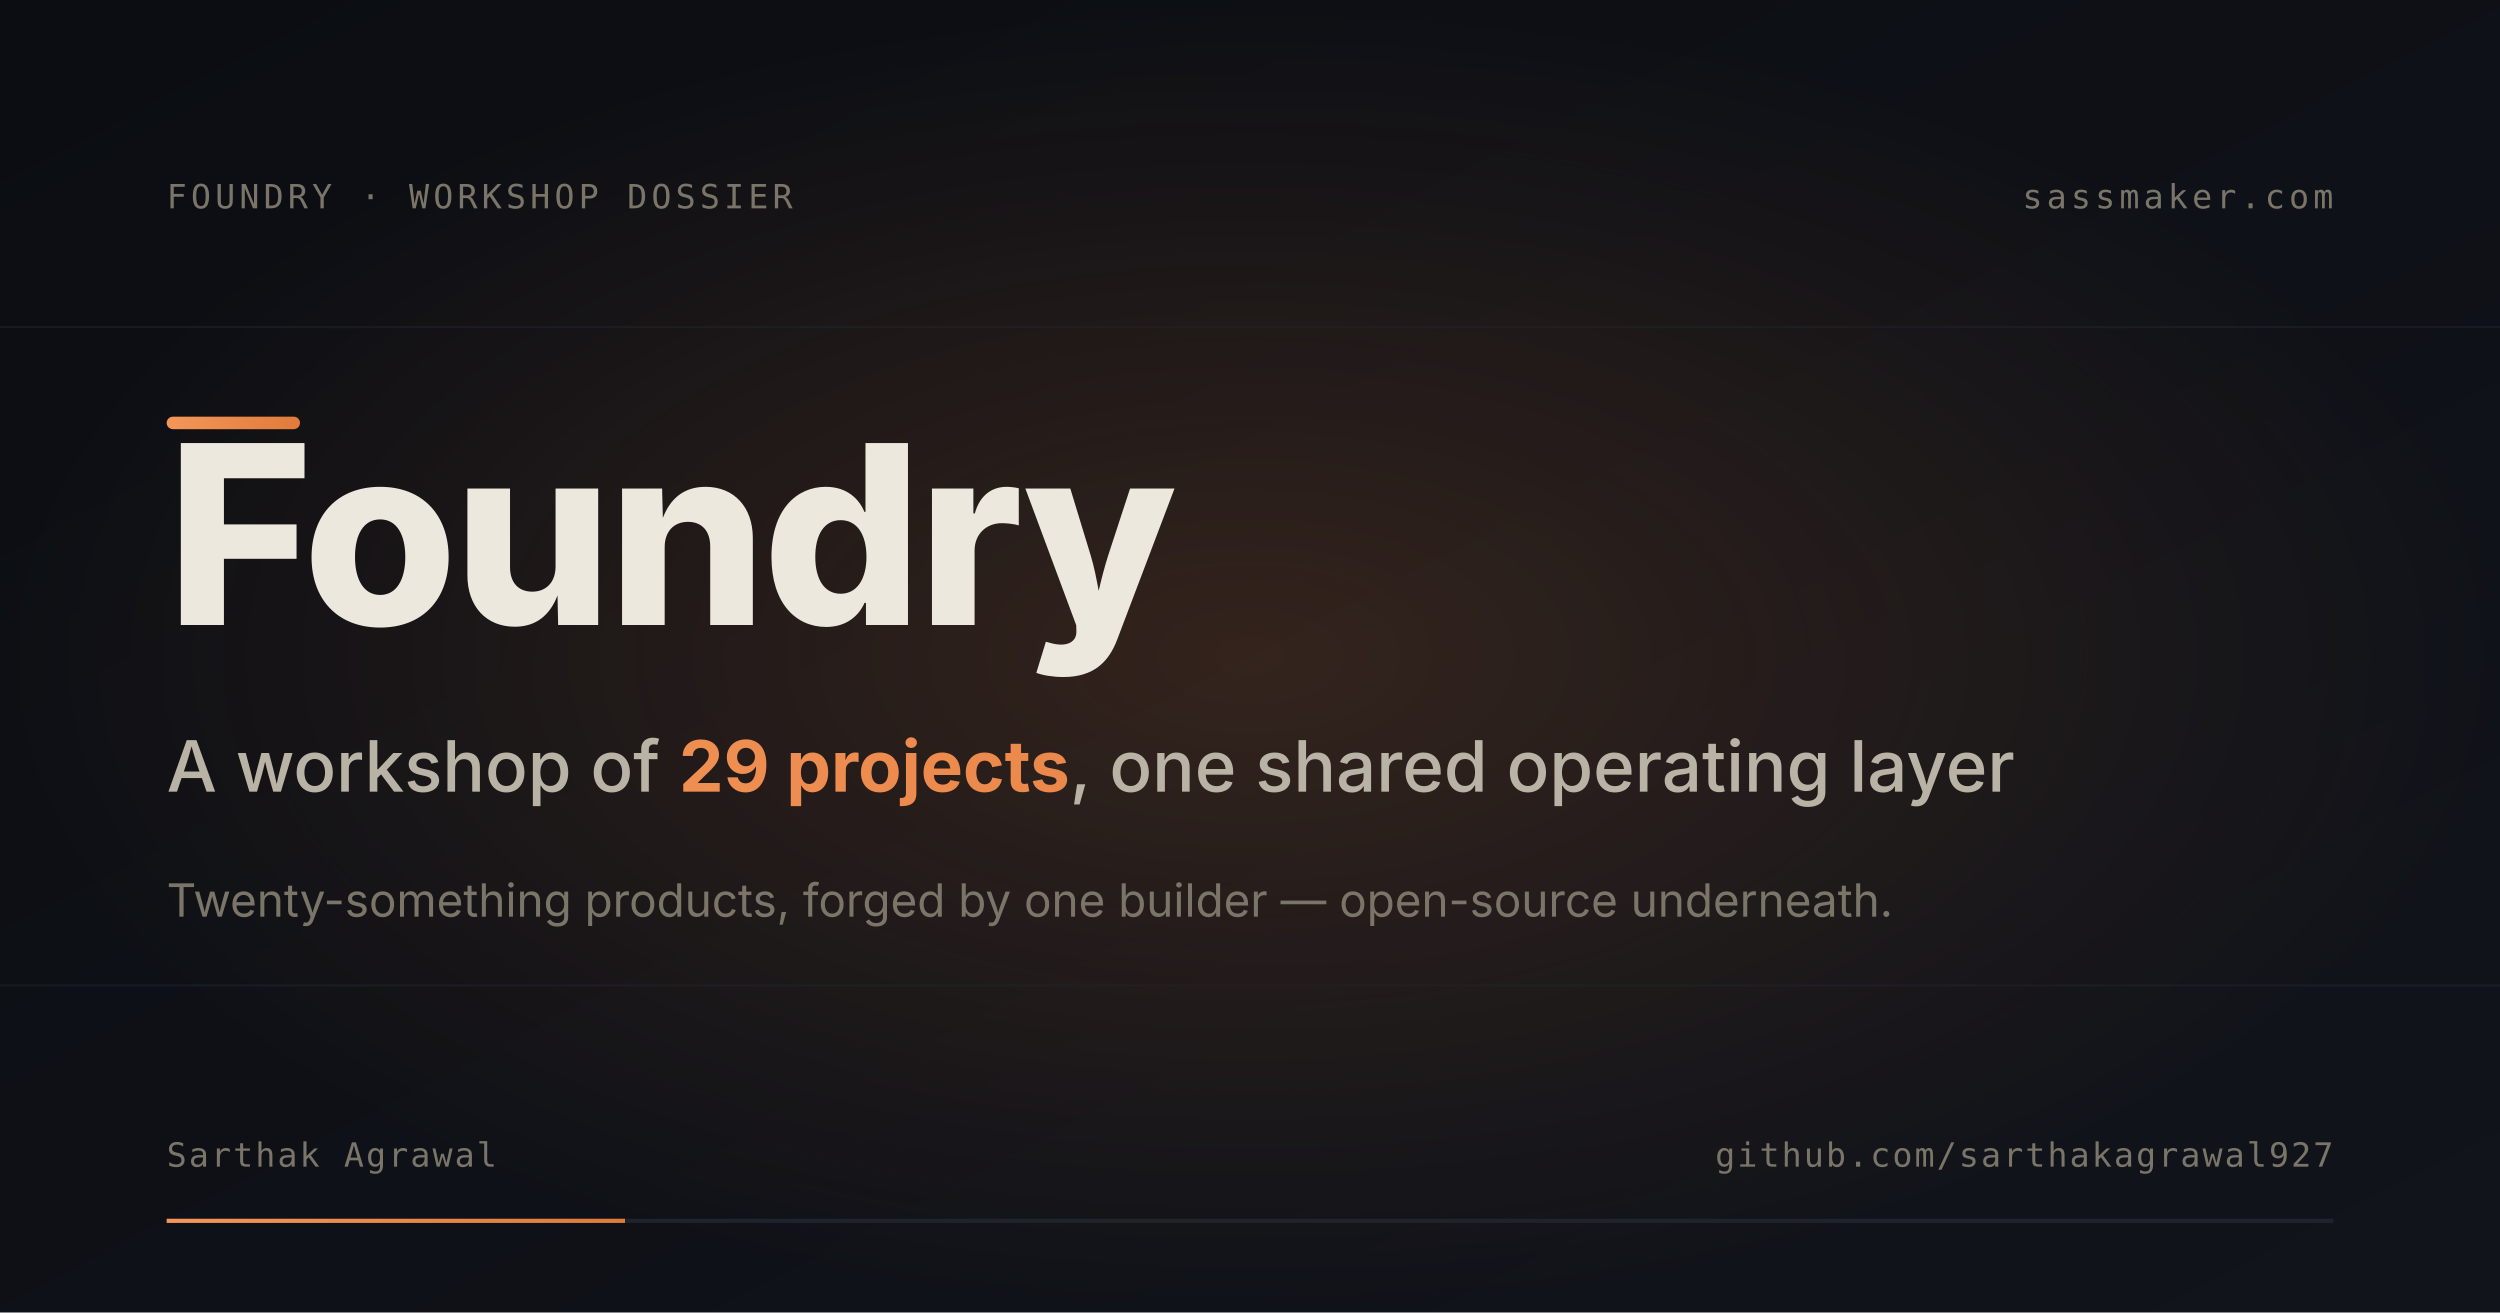
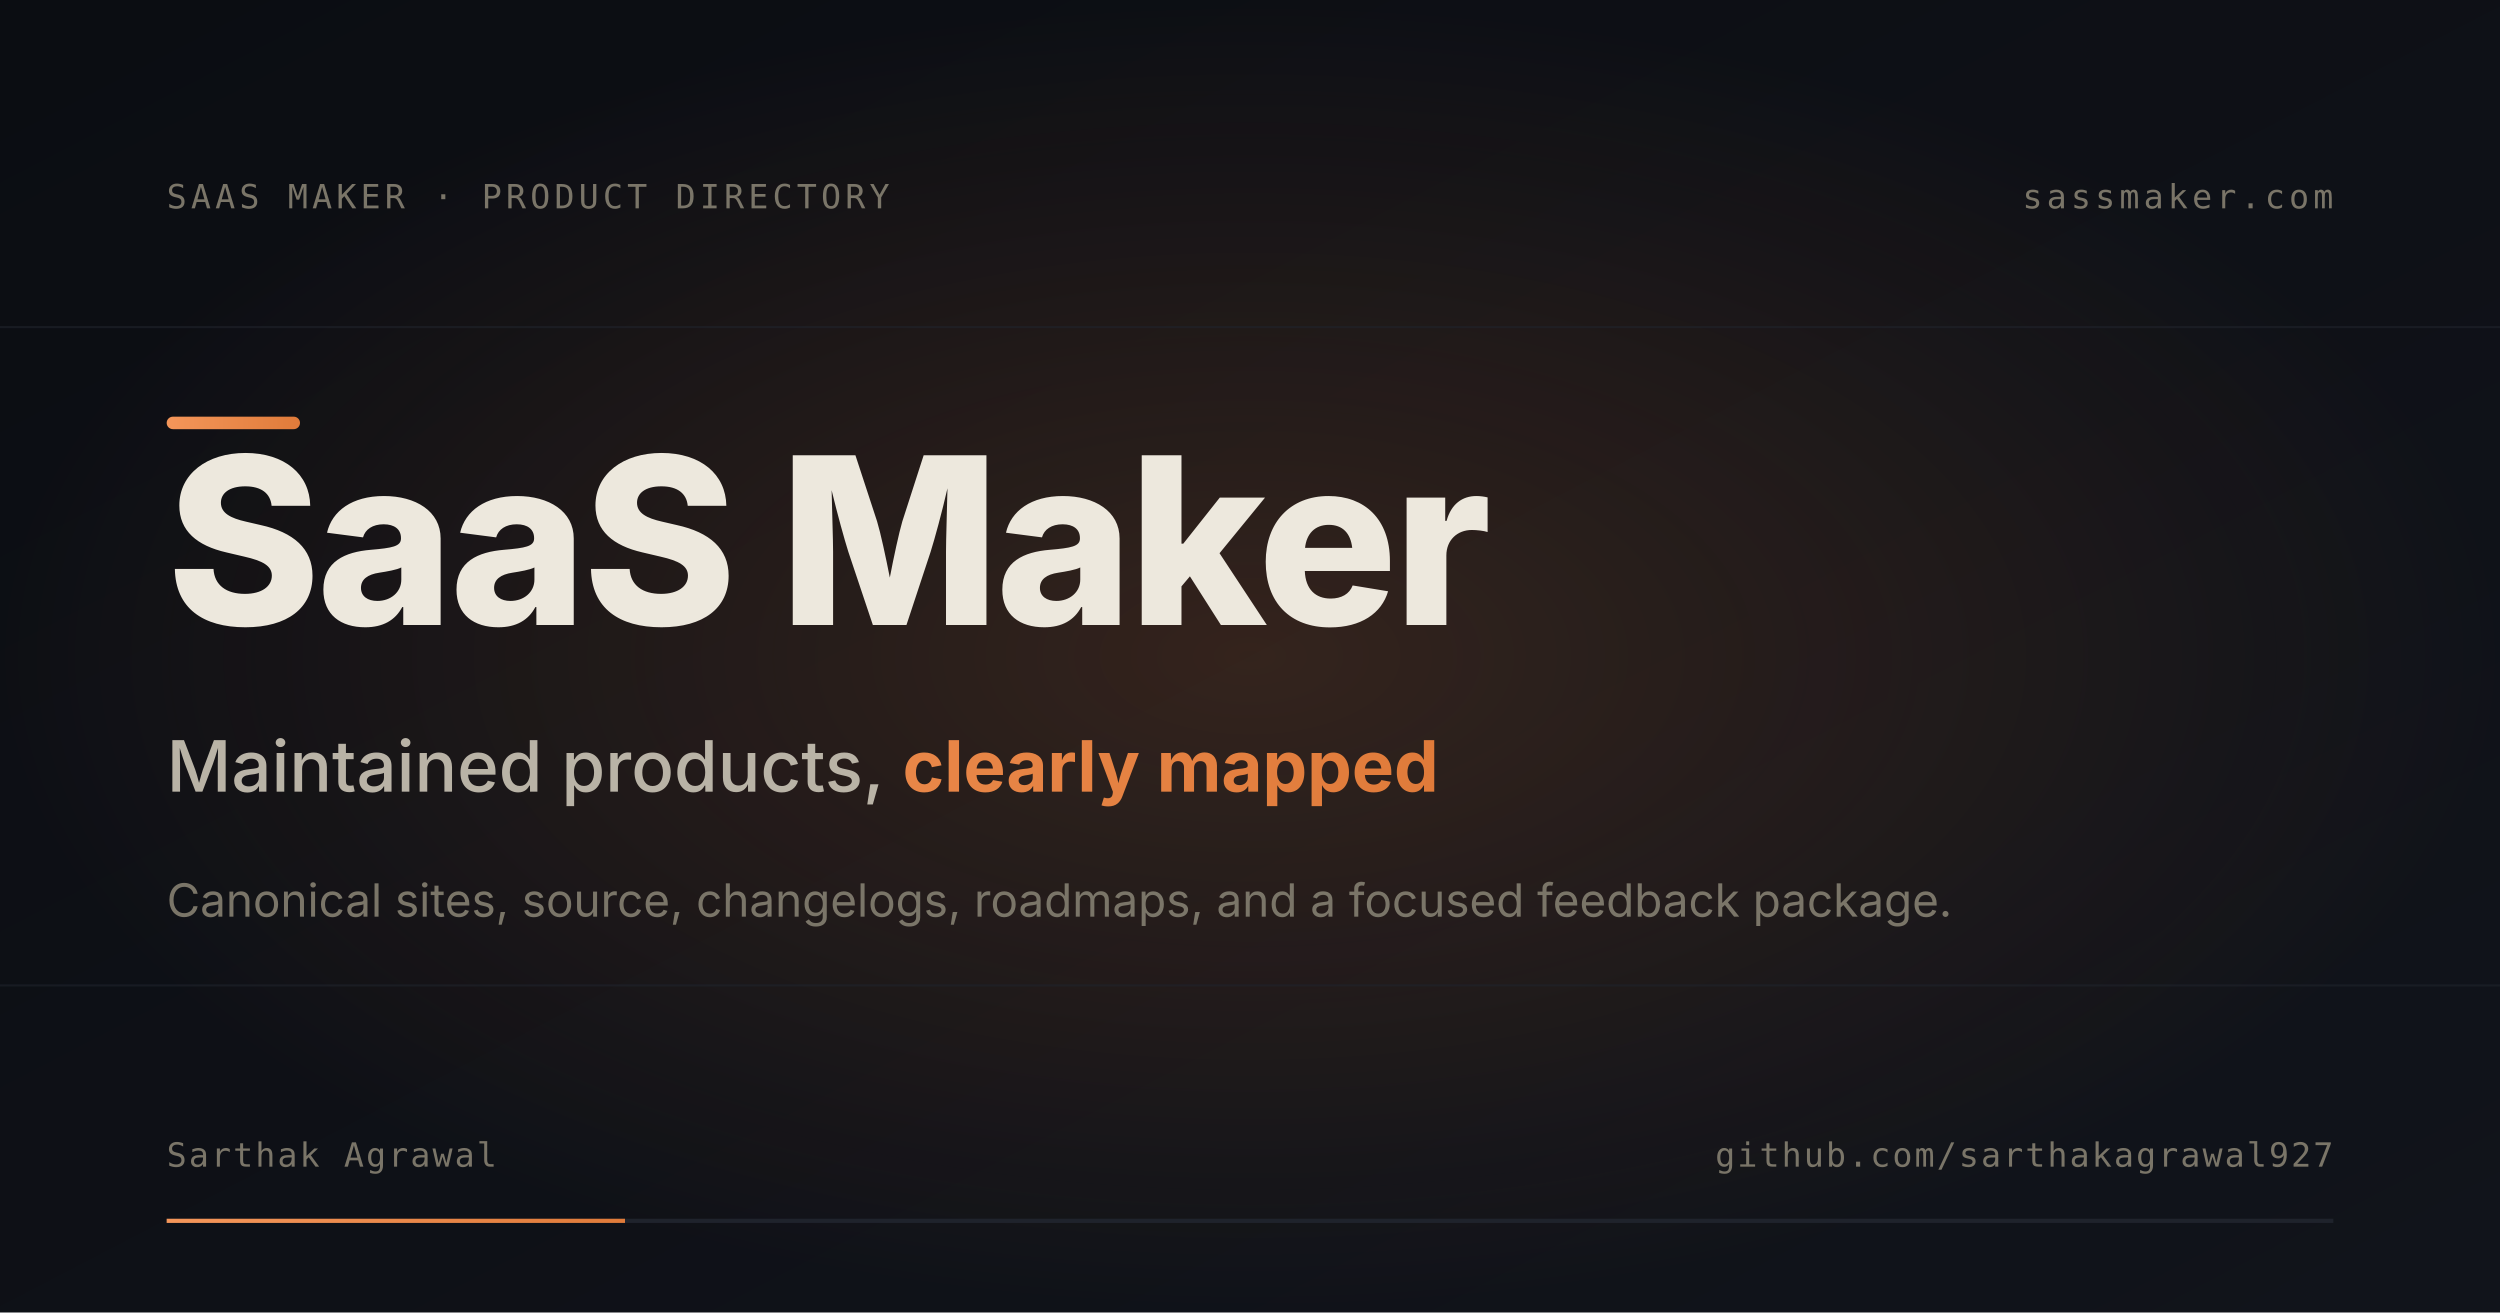
<svg xmlns="http://www.w3.org/2000/svg" width="1200" height="630" viewBox="0 0 1200 630" font-family="Manrope, system-ui, -apple-system, sans-serif">
  <defs>
    <linearGradient id="bg" x1="0" y1="0" x2="1" y2="1">
      <stop offset="0%" stop-color="#0b0d12" />
      <stop offset="100%" stop-color="#11141b" />
    </linearGradient>
    <radialGradient id="glow" cx="0.5" cy="0.5" r="0.5">
      <stop offset="0%" stop-color="#e07b3a" stop-opacity="0.18" />
      <stop offset="100%" stop-color="#e07b3a" stop-opacity="0" />
    </radialGradient>
    <linearGradient id="copper" x1="0" y1="0" x2="1" y2="0">
      <stop offset="0%" stop-color="#f4965a" />
      <stop offset="100%" stop-color="#e07b3a" />
    </linearGradient>
  </defs>
  <rect width="1200" height="630" fill="url(#bg)" />
  <rect width="1200" height="630" fill="url(#glow)" />
  <g stroke="#1f232c" stroke-width="1" opacity="0.6">
    <line x1="0" y1="157" x2="1200" y2="157" />
    <line x1="0" y1="473" x2="1200" y2="473" />
  </g>
  <g font-family="JetBrains Mono, ui-monospace, monospace" font-size="16" fill="#7a7568" letter-spacing="2">
-     <text x="80" y="100">FOUNDRY · WORKSHOP DOSSIER</text>
+     <text x="80" y="100">SAAS MAKER · PRODUCT DIRECTORY</text>
    <text x="1120" y="100" text-anchor="end">sassmaker.com</text>
  </g>
  <rect x="80" y="200" width="64" height="6" rx="3" fill="url(#copper)" />
-   <text x="80" y="300" font-size="120" font-weight="800" fill="#ede8dd" letter-spacing="-2">Foundry</text>
+   <text x="80" y="300" font-size="112" font-weight="800" fill="#ede8dd" letter-spacing="-2">SaaS Maker</text>
  <text x="80" y="380" font-size="34" font-weight="500" fill="#b9b3a6">
-     A workshop of <tspan fill="url(#copper)" font-weight="700">29 projects</tspan>, one shared operating layer
+     Maintained products, <tspan fill="url(#copper)" font-weight="700">clearly mapped</tspan>
  </text>
  <text x="80" y="440" font-size="22" font-weight="400" fill="#7a7568">
-     Twenty-something products, forged by one builder — open-source underneath.
+     Canonical sites, source, changelogs, roadmaps, and a focused feedback package.
  </text>
  <g font-family="JetBrains Mono, ui-monospace, monospace" font-size="16" fill="#7a7568" letter-spacing="1">
    <text x="80" y="560">Sarthak Agrawal</text>
    <text x="1120" y="560" text-anchor="end">github.com/sarthakagrawal927</text>
  </g>
  <rect x="80" y="585" width="1040" height="2" fill="#1f232c" />
  <rect x="80" y="585" width="220" height="2" fill="url(#copper)" />
</svg>
